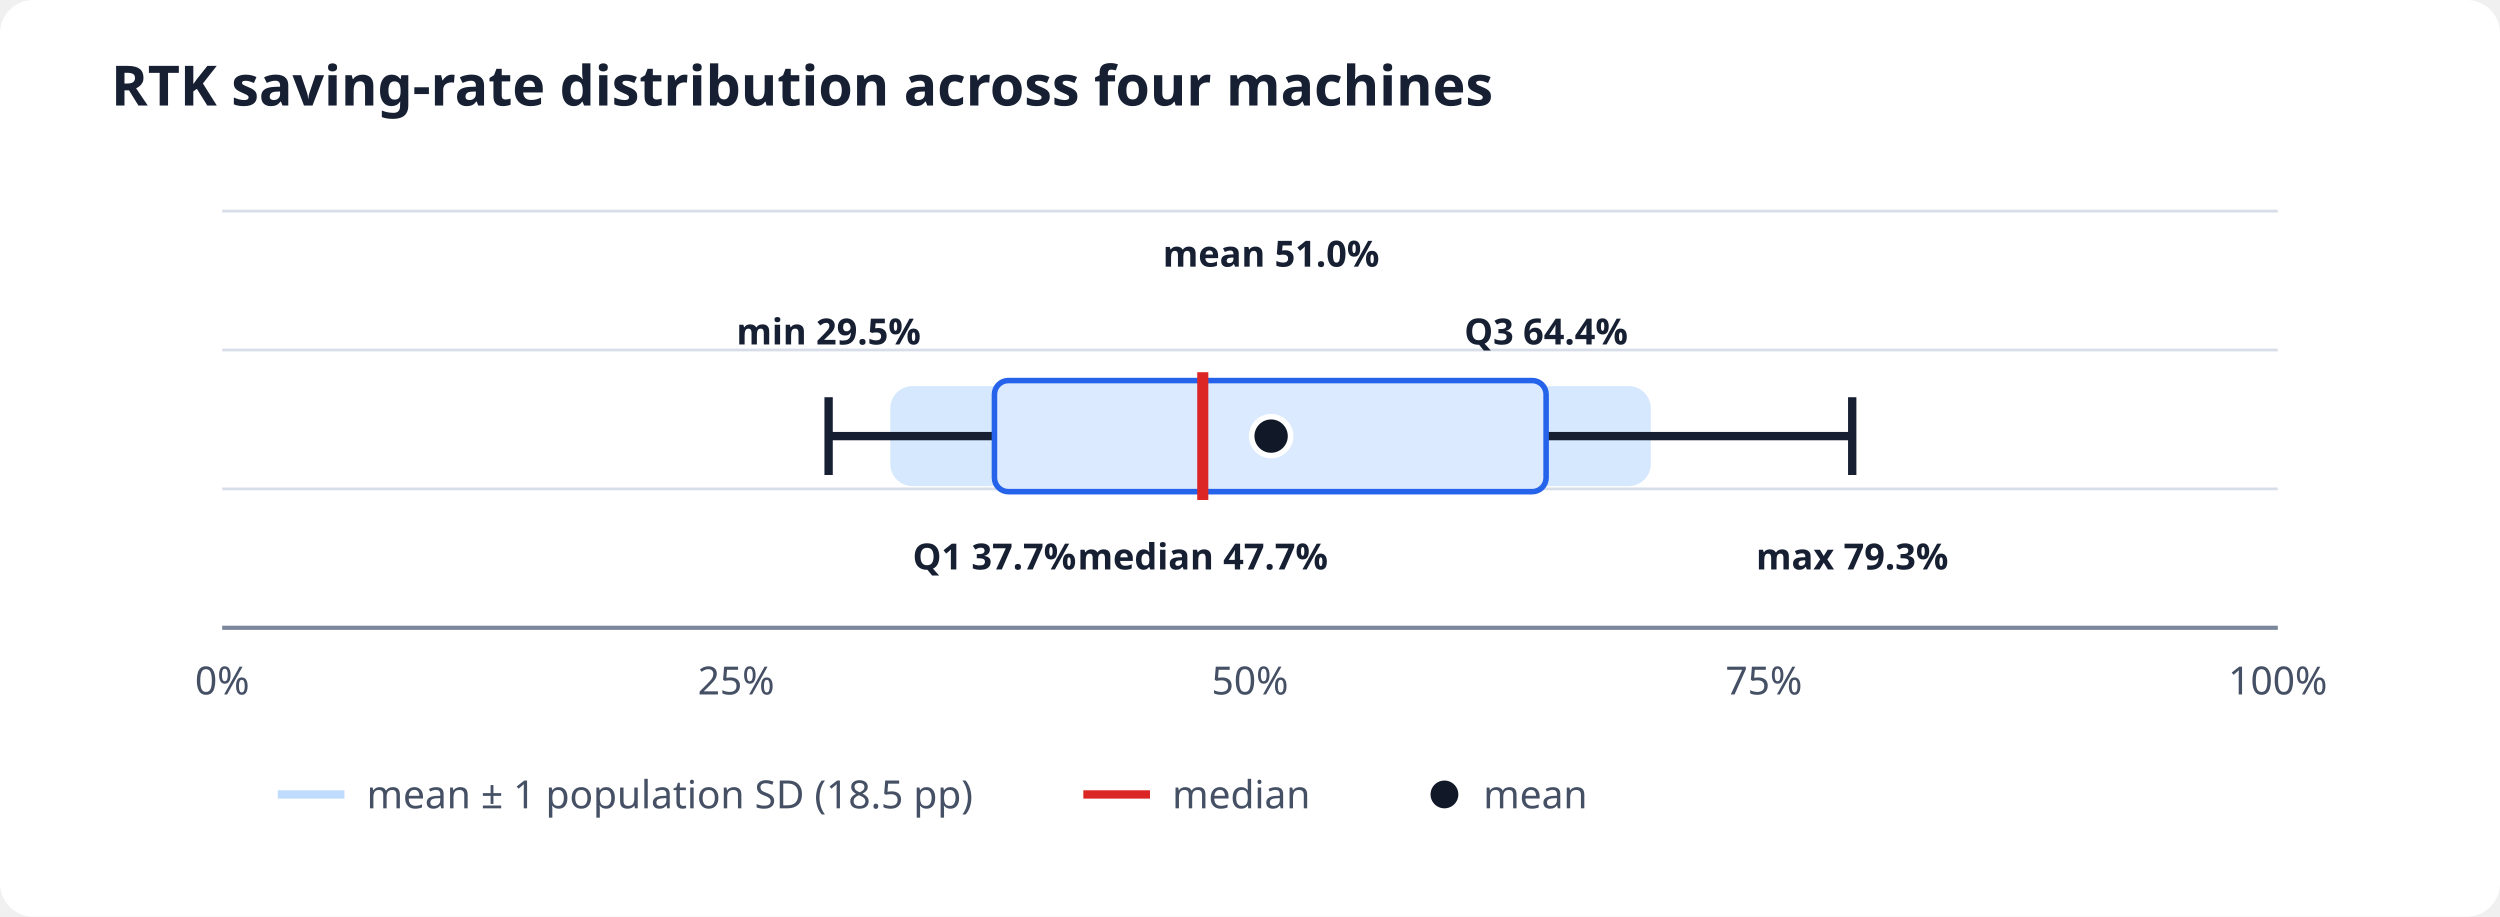
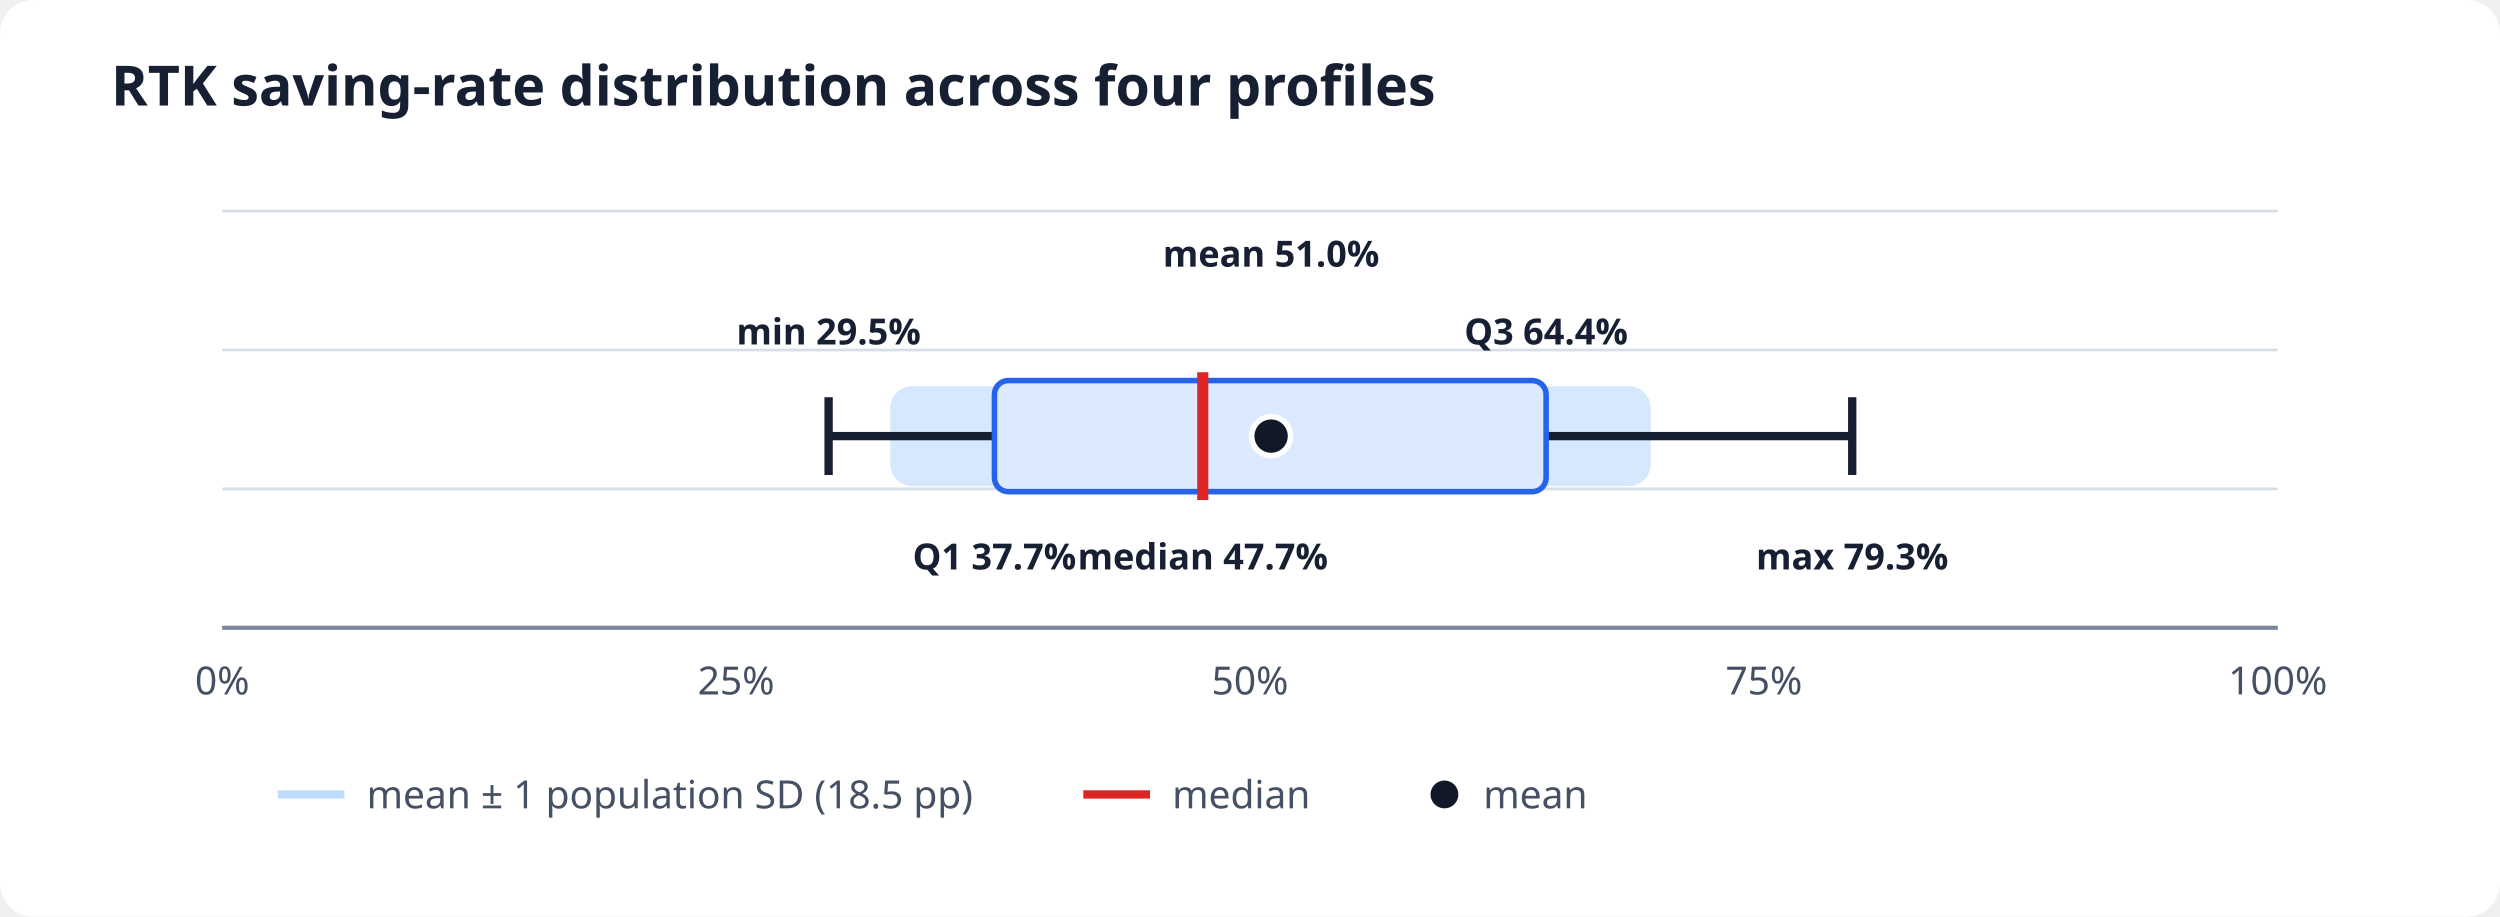
<svg xmlns="http://www.w3.org/2000/svg" viewBox="0 0 900 330" role="img" aria-labelledby="title description">
  <style>
    .background { fill: #ffffff; }
    .title { fill: #172033; font: 700 20px system-ui, sans-serif; }
    .label { fill: #455065; font: 14px system-ui, sans-serif; }
    .value { fill: #172033; font: 600 13px system-ui, sans-serif; }
    .grid { stroke: #d8dee9; stroke-width: 1; }
    .axis { stroke: #7b879b; stroke-width: 1.5; }
    .whisker { stroke: #172033; stroke-width: 3; }
    .box { fill: #dbeafe; stroke: #2563eb; stroke-width: 2; }
    .median { stroke: #dc2626; stroke-width: 4; }
    .mean { fill: #111827; stroke: #ffffff; stroke-width: 2; }
    .sd { fill: #bfdbfe; opacity: 0.65; }
    .legend-line { stroke-width: 3; }
  </style>
  <rect class="background" width="900" height="330" rx="12" />
-   <text class="title" x="40" y="38">RTK saving-rate distribution across four machines</text>
+   <text class="title" x="40" y="38">RTK saving-rate distribution across four profiles</text>
  <line class="grid" x1="80" y1="76" x2="820" y2="76" />
  <line class="grid" x1="80" y1="126" x2="820" y2="126" />
  <line class="grid" x1="80" y1="176" x2="820" y2="176" />
  <line class="grid" x1="80" y1="226" x2="820" y2="226" />
  <line class="axis" x1="80" y1="226" x2="820" y2="226" />
  <text class="label" x="80" y="250" text-anchor="middle">0%</text>
  <text class="label" x="265" y="250" text-anchor="middle">25%</text>
  <text class="label" x="450" y="250" text-anchor="middle">50%</text>
  <text class="label" x="635" y="250" text-anchor="middle">75%</text>
  <text class="label" x="820" y="250" text-anchor="middle">100%</text>
  <rect class="sd" x="320.5" y="139" width="273.8" height="36" rx="8" />
  <line class="whisker" x1="298.3" y1="157" x2="666.8" y2="157" />
  <line class="whisker" x1="298.3" y1="143" x2="298.3" y2="171" />
  <line class="whisker" x1="666.8" y1="143" x2="666.8" y2="171" />
  <rect class="box" x="358.0" y="137" width="198.6" height="40" rx="5" />
  <line class="median" x1="433.0" y1="134" x2="433.0" y2="180" />
  <circle class="mean" cx="457.6" cy="157" r="7" />
  <text class="value" x="298.3" y="124" text-anchor="middle">min 29.5%</text>
  <text class="value" x="358.0" y="205" text-anchor="middle">Q1 37.7%</text>
  <text class="value" x="556.6" y="124" text-anchor="middle">Q3 64.4%</text>
  <text class="value" x="433.0" y="205" text-anchor="middle">median 47.7%</text>
  <text class="value" x="457.6" y="96" text-anchor="middle">mean 51.0%</text>
  <text class="value" x="666.8" y="205" text-anchor="middle">max 79.3%</text>
  <line class="legend-line" stroke="#bfdbfe" x1="100" y1="286" x2="124" y2="286" />
  <text class="label" x="132" y="291">mean ± 1 population SD (18.5 pp)</text>
  <line class="legend-line" stroke="#dc2626" x1="390" y1="286" x2="414" y2="286" />
  <text class="label" x="422" y="291">median</text>
  <circle class="mean" cx="520" cy="286" r="6" />
  <text class="label" x="534" y="291">mean</text>
</svg>
